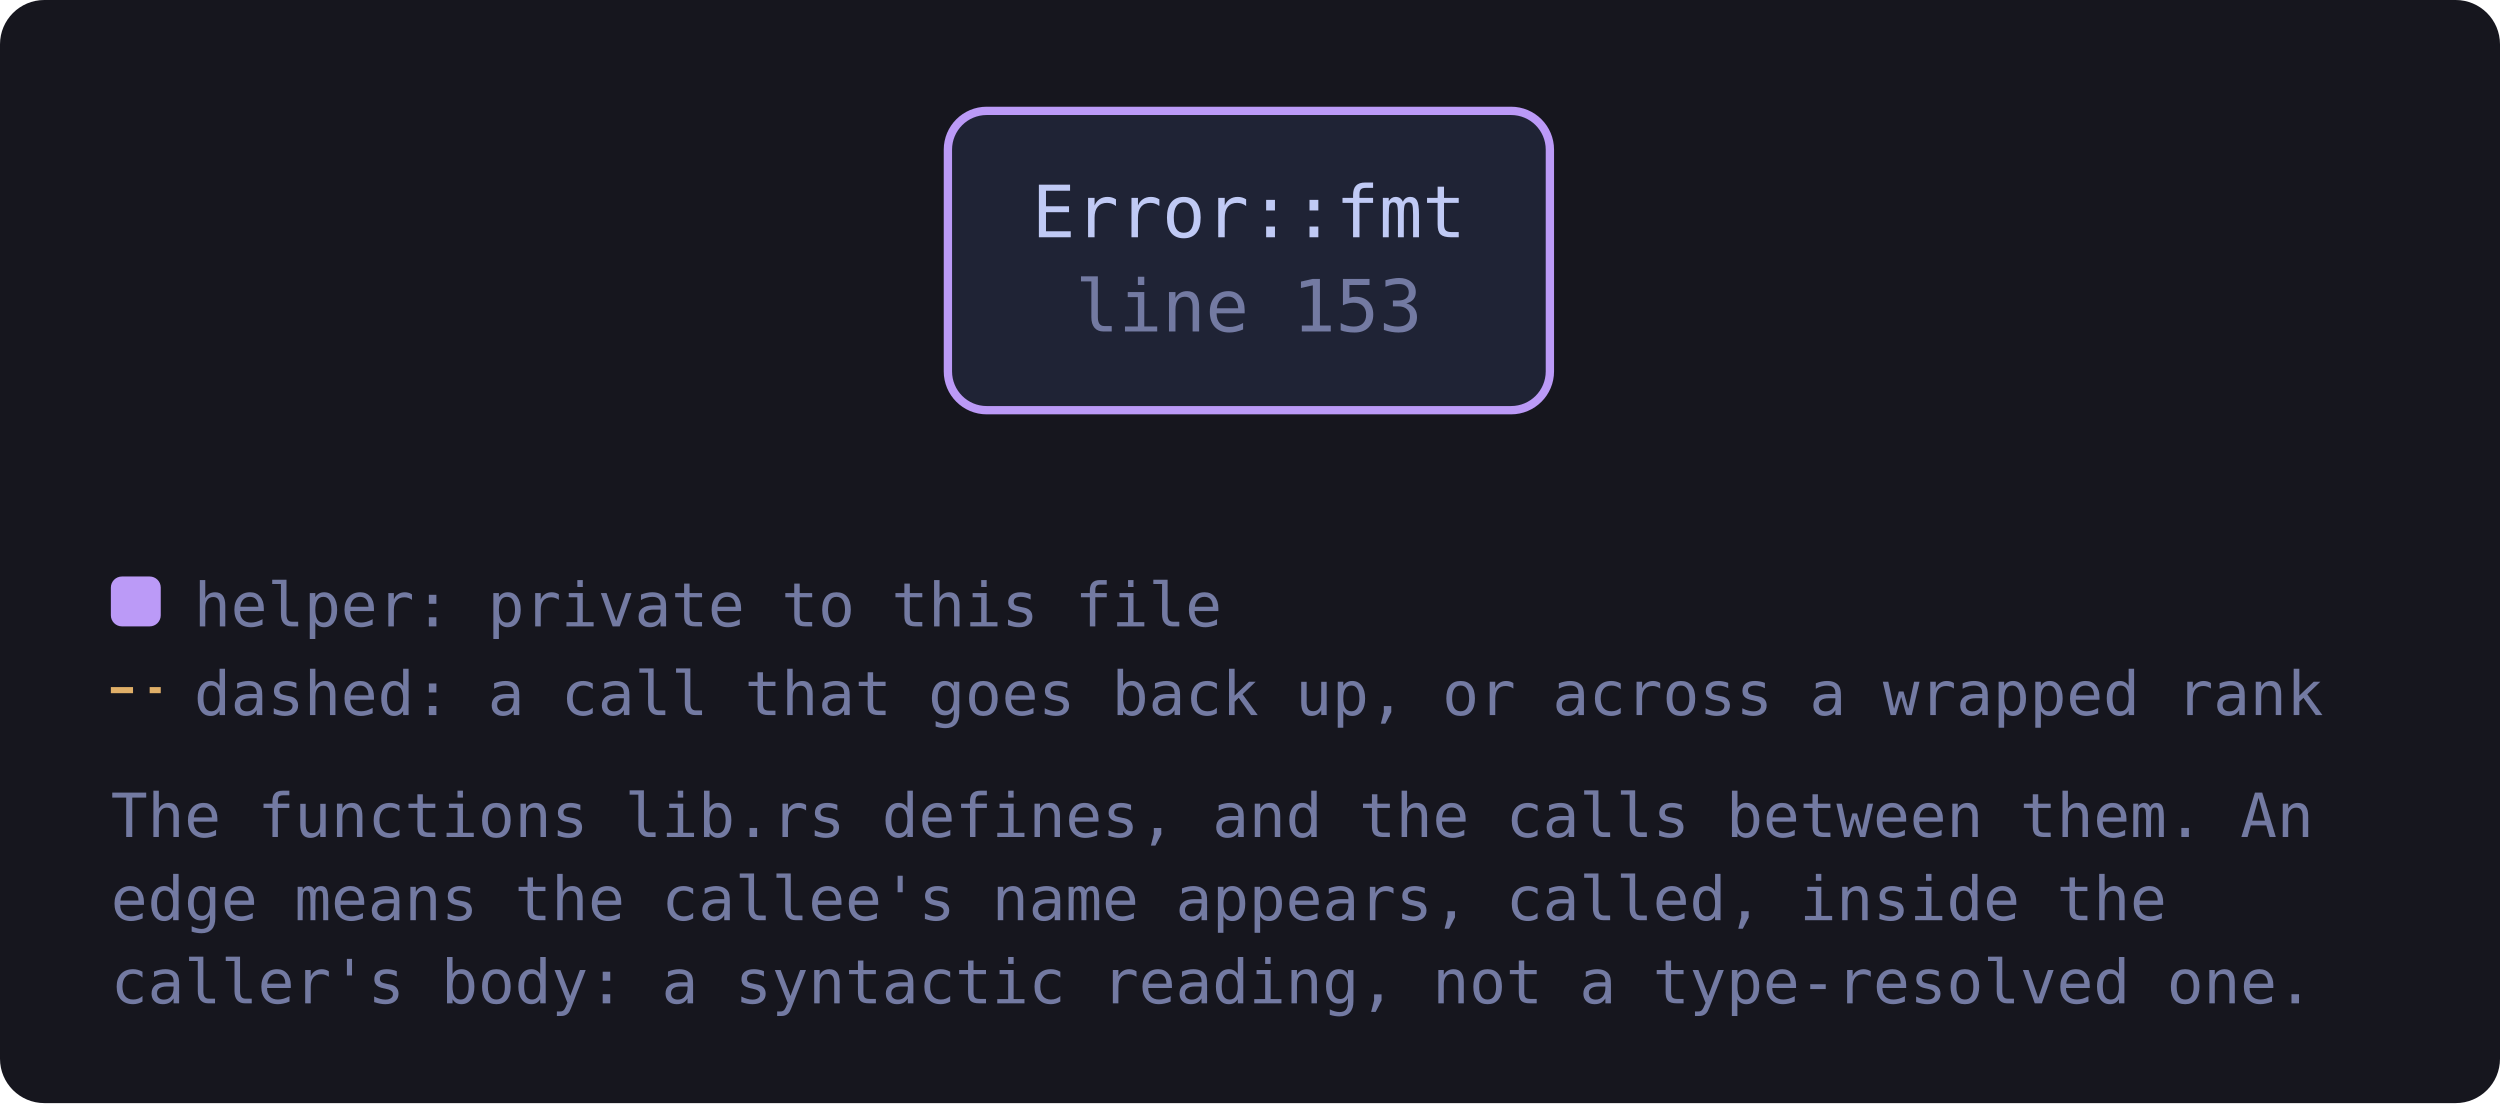
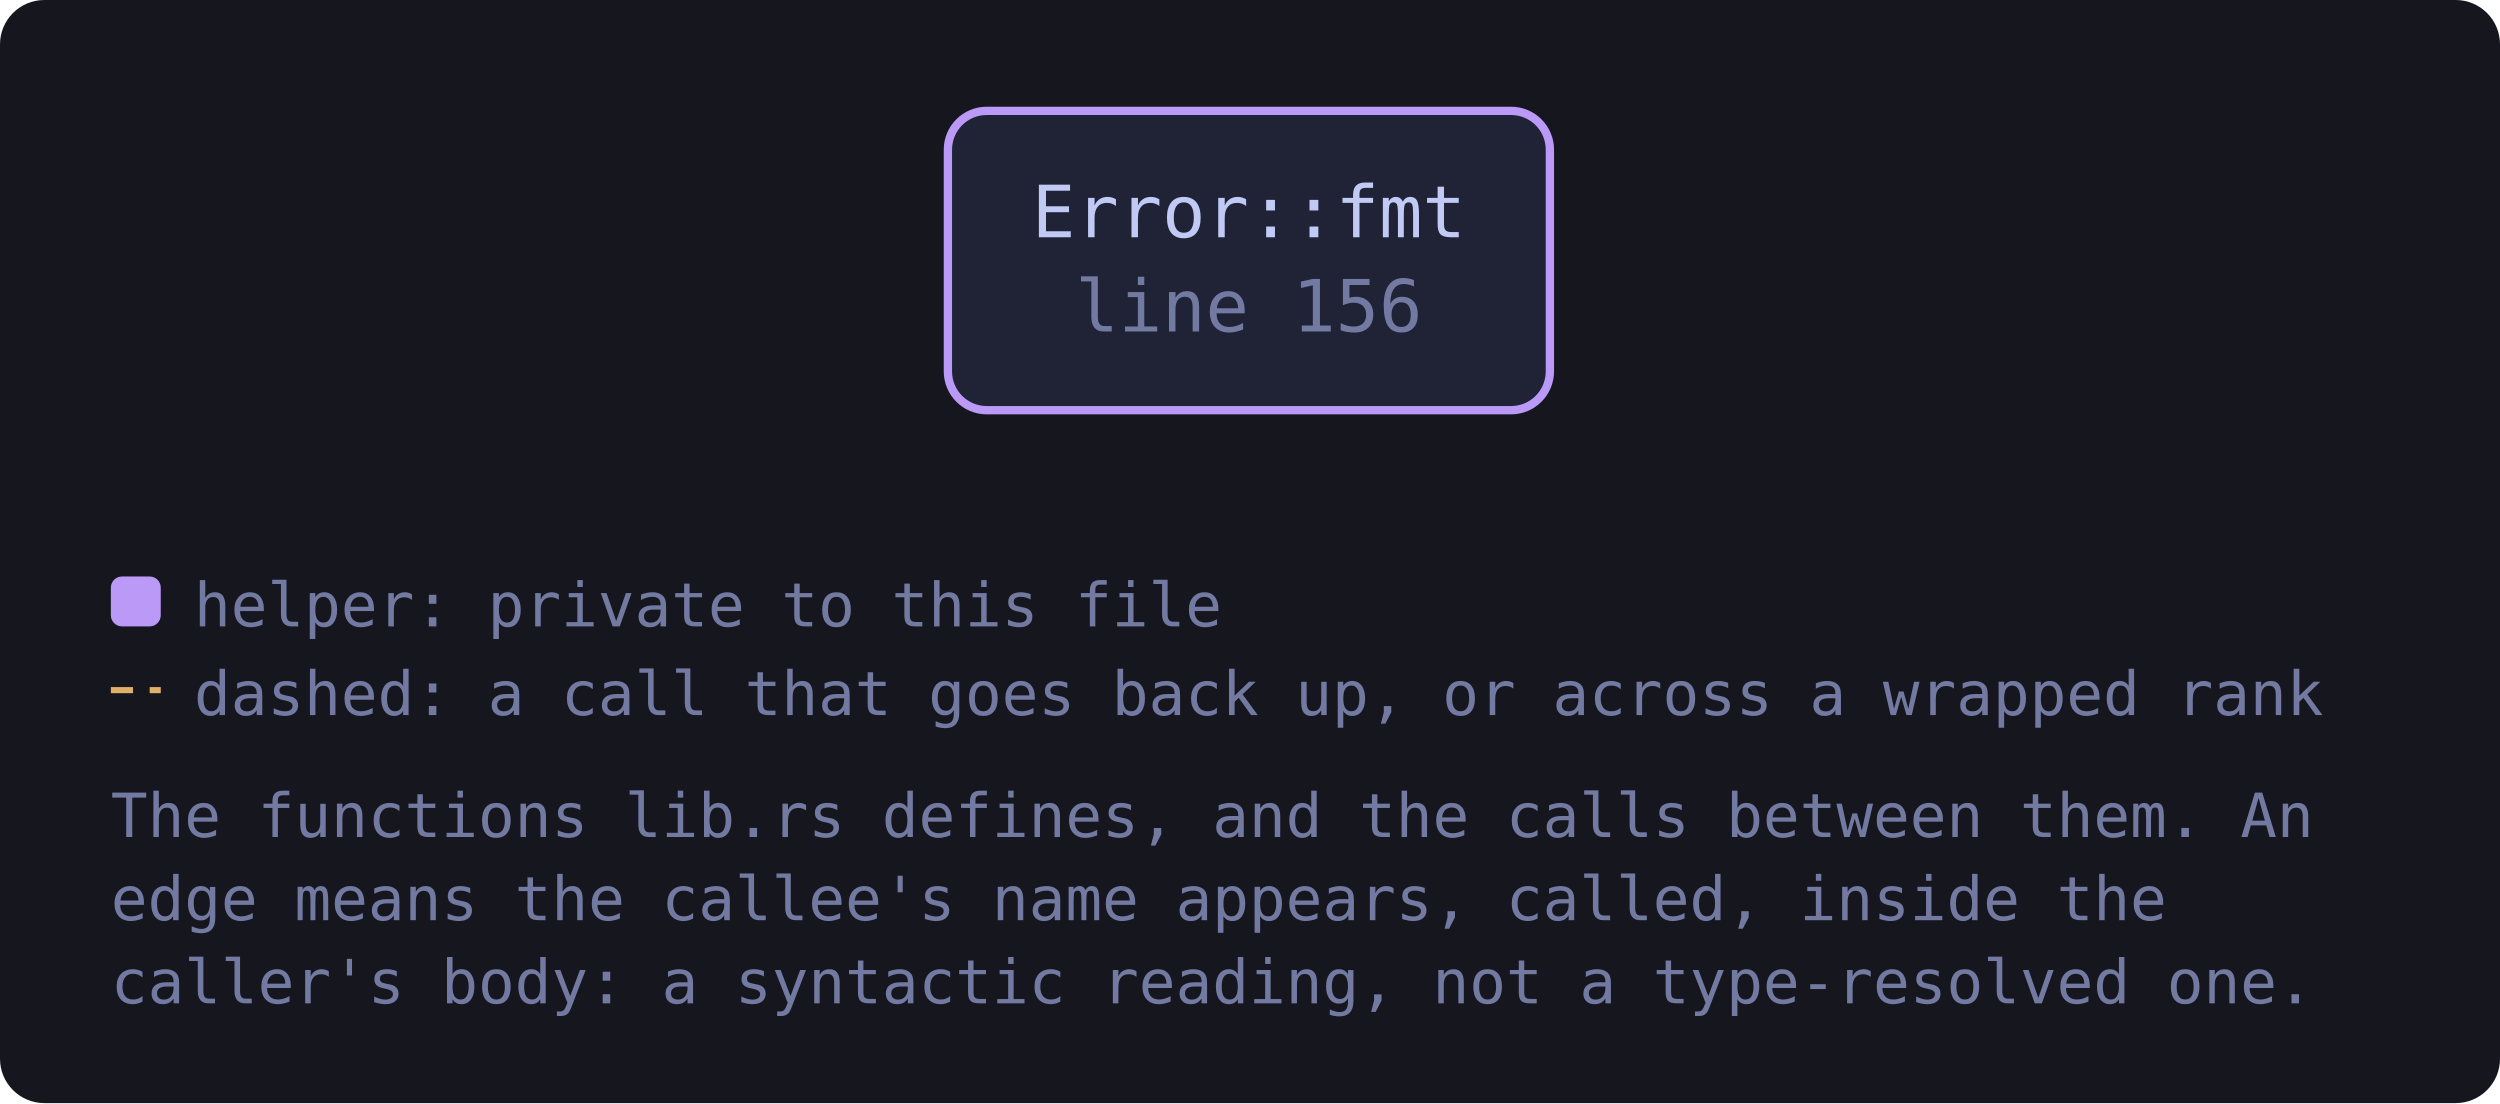
<svg xmlns="http://www.w3.org/2000/svg" viewBox="0 0 451 199" width="451" height="199" style="max-width:100%;height:auto" role="img" aria-label="flowchart">
  <defs>
    <marker id="a-muted" viewBox="0 0 8 8" refX="7" refY="4" markerWidth="7" markerHeight="7" orient="auto-start-reverse">
      <path d="M0 0 L8 4 L0 8 z" fill="var(--muted, #737aa2)" />
    </marker>
    <marker id="a-warn" viewBox="0 0 8 8" refX="7" refY="4" markerWidth="7" markerHeight="7" orient="auto-start-reverse">
      <path d="M0 0 L8 4 L0 8 z" fill="var(--warn, #e0af68)" />
    </marker>
    <marker id="a-accent" viewBox="0 0 8 8" refX="7" refY="4" markerWidth="7" markerHeight="7" orient="auto-start-reverse">
      <path d="M0 0 L8 4 L0 8 z" fill="var(--accent, #7aa2f7)" />
    </marker>
    <marker id="a-cyan" viewBox="0 0 8 8" refX="7" refY="4" markerWidth="7" markerHeight="7" orient="auto-start-reverse">
      <path d="M0 0 L8 4 L0 8 z" fill="var(--cyan, #7dcfff)" />
    </marker>
    <marker id="a-accent-2" viewBox="0 0 8 8" refX="7" refY="4" markerWidth="7" markerHeight="7" orient="auto-start-reverse">
      <path d="M0 0 L8 4 L0 8 z" fill="var(--accent-2, #bb9af7)" />
    </marker>
  </defs>
  <rect x="0" y="0" width="451" height="199" fill="var(--bg-inset, #16161e)" rx="8" />
-   <a href="https://github.com/tilas01/veilvoice/blob/main/crates/veilvoice-crypto/src/lib.rs#L153" target="_blank" rel="noopener noreferrer">
+   <a href="https://github.com/tilas01/veilvoice/blob/main/crates/veilvoice-crypto/src/lib.rs#L156" target="_blank" rel="noopener noreferrer">
    <rect x="171.0" y="20.0" width="108.6" height="54.0" rx="7" fill="var(--bg-soft, #1f2335)" stroke="var(--accent-2, #bb9af7)" stroke-width="1.5" />
    <text x="225.3" y="42.8" font-family="ui-monospace, SFMono-Regular, Menlo, Consolas, monospace" font-size="13" fill="var(--fg, #c0caf5)" text-anchor="middle">Error::fmt</text>
-     <text x="225.3" y="59.8" font-family="ui-monospace, SFMono-Regular, Menlo, Consolas, monospace" font-size="13" fill="var(--muted, #737aa2)" text-anchor="middle">line 153</text>
+     <text x="225.3" y="59.8" font-family="ui-monospace, SFMono-Regular, Menlo, Consolas, monospace" font-size="13" fill="var(--muted, #737aa2)" text-anchor="middle">line 156</text>
  </a>
  <rect x="20.0" y="104.0" width="9" height="9" rx="2" fill="var(--accent-2, #bb9af7)" />
  <text x="35.0" y="113.0" font-family="ui-monospace, SFMono-Regular, Menlo, Consolas, monospace" font-size="11" fill="var(--muted, #737aa2)">helper: private to this file</text>
  <path d="M20.0 124.5 L29.0 124.5" stroke="var(--warn, #e0af68)" stroke-width="1.1" stroke-dasharray="4 3" />
  <text x="35.0" y="129.0" font-family="ui-monospace, SFMono-Regular, Menlo, Consolas, monospace" font-size="11" fill="var(--muted, #737aa2)">dashed: a call that goes back up, or across a wrapped rank</text>
  <text x="20.0" y="151.0" font-family="ui-monospace, SFMono-Regular, Menlo, Consolas, monospace" font-size="11" fill="var(--muted, #737aa2)">The functions lib.rs defines, and the calls between them. An</text>
  <text x="20.0" y="166.0" font-family="ui-monospace, SFMono-Regular, Menlo, Consolas, monospace" font-size="11" fill="var(--muted, #737aa2)">edge means the callee's name appears, called, inside the</text>
  <text x="20.0" y="181.0" font-family="ui-monospace, SFMono-Regular, Menlo, Consolas, monospace" font-size="11" fill="var(--muted, #737aa2)">caller's body: a syntactic reading, not a type-resolved one.</text>
</svg>
